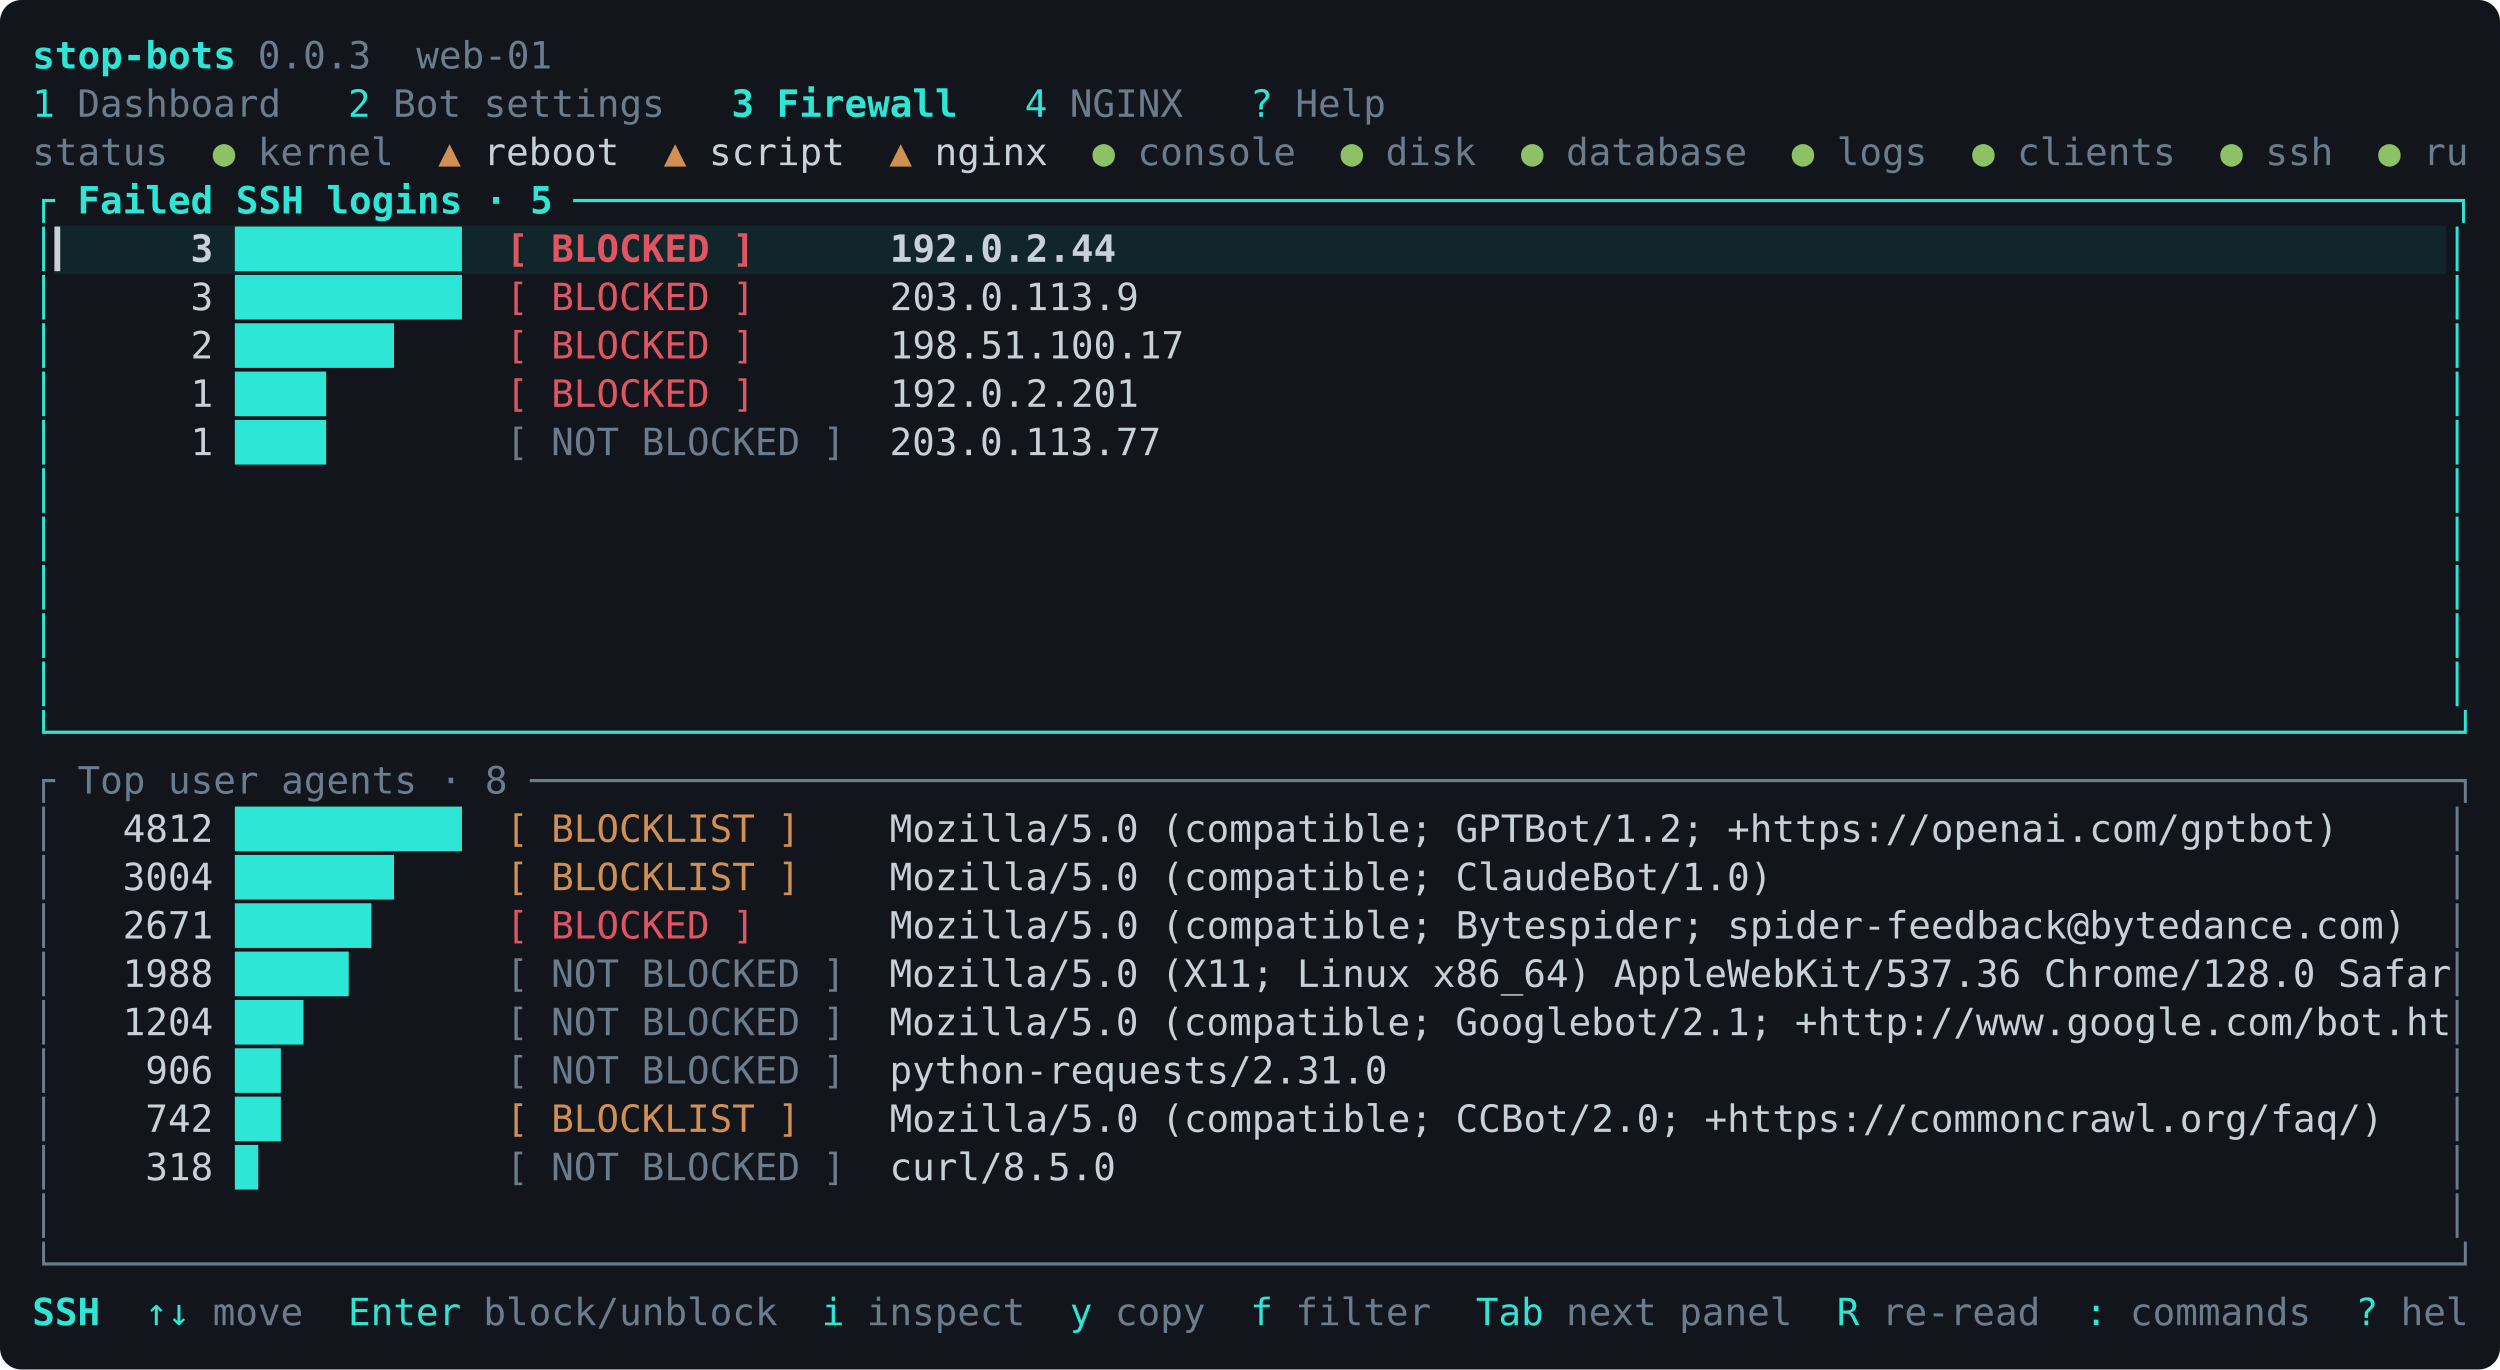
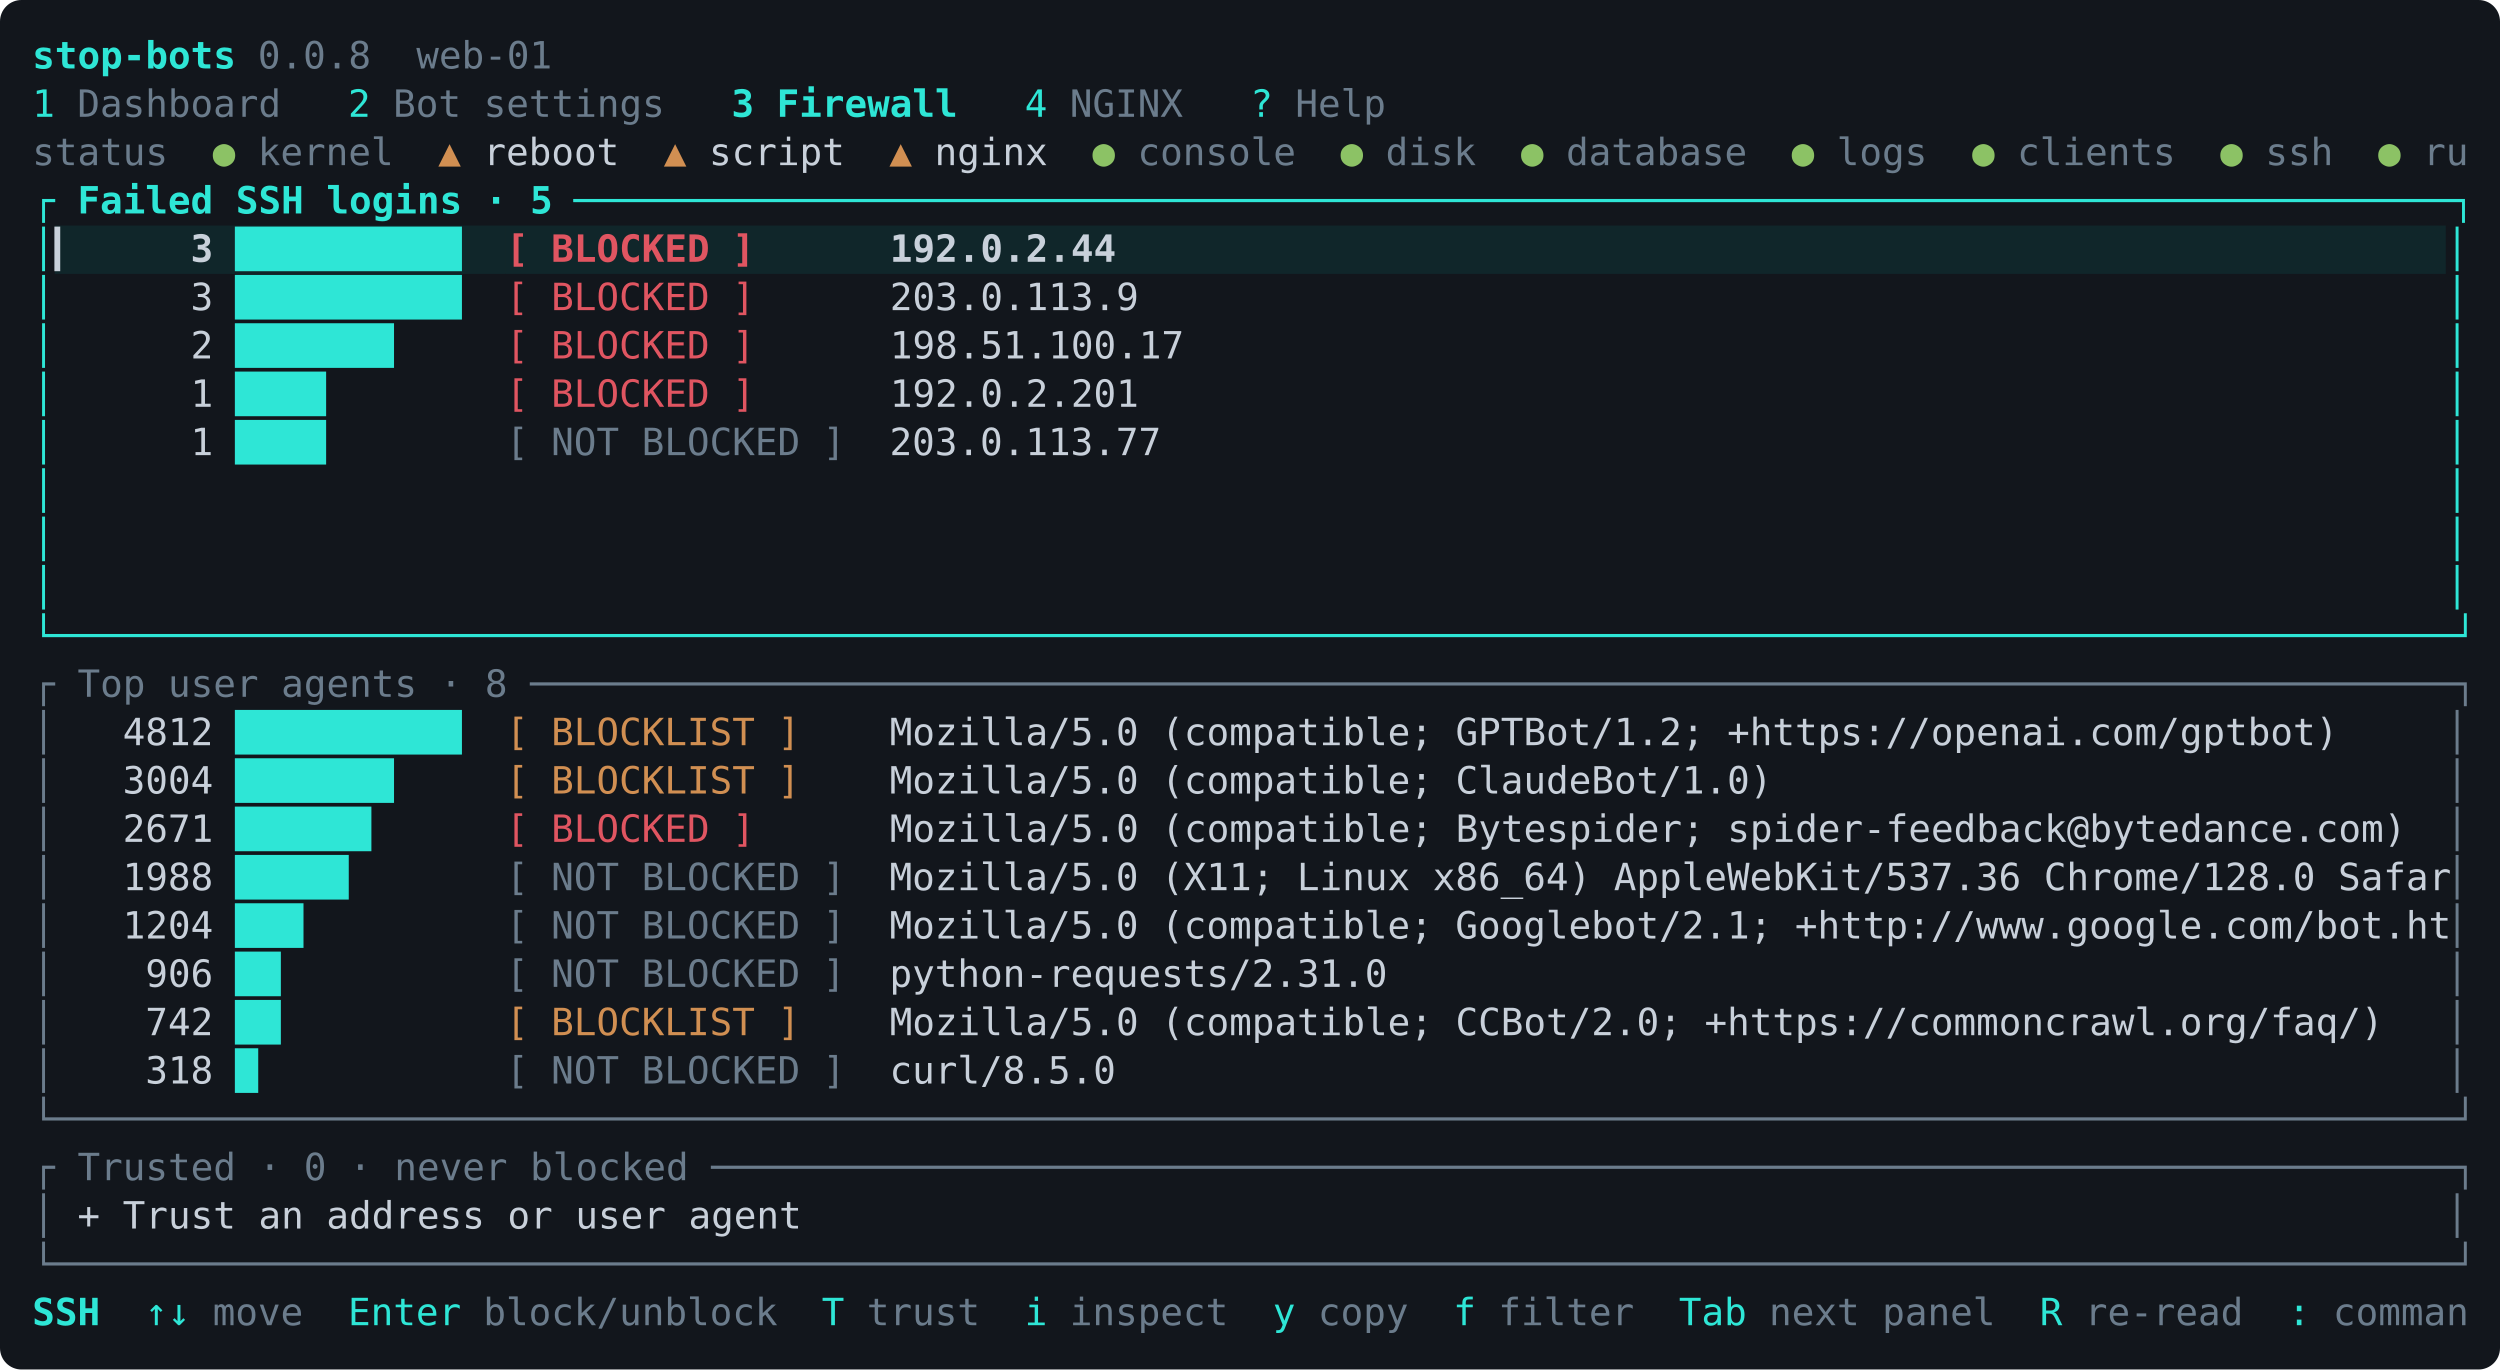
<svg xmlns="http://www.w3.org/2000/svg" viewBox="0 0 931 510" width="931" height="510" font-family="ui-monospace,SFMono-Regular,Menlo,Consolas,'DejaVu Sans Mono',monospace" font-size="14">
  <rect width="100%" height="100%" rx="8" fill="#12161c" />
  <rect x="20.4" y="84.0" width="67.2" height="18.0" fill="#10262a" />
  <rect x="87.6" y="84.0" width="84.0" height="18.0" fill="#10262a" />
  <rect x="171.6" y="84.0" width="16.8" height="18.0" fill="#10262a" />
  <rect x="188.4" y="84.0" width="92.4" height="18.0" fill="#10262a" />
  <rect x="280.8" y="84.0" width="630.0" height="18.0" fill="#10262a" />
  <text x="12.0" y="25.5" fill="#2ee6d6" textLength="75.6" lengthAdjust="spacingAndGlyphs" xml:space="preserve" font-weight="bold">stop-bots</text>
-   <text x="87.6" y="25.5" fill="#6b7c8c" textLength="117.6" lengthAdjust="spacingAndGlyphs" xml:space="preserve"> 0.0.3  web-01</text>
+   <text x="87.6" y="25.5" fill="#6b7c8c" textLength="117.6" lengthAdjust="spacingAndGlyphs" xml:space="preserve"> 0.0.8  web-01</text>
  <text x="12.0" y="43.5" fill="#2ee6d6" textLength="8.4" lengthAdjust="spacingAndGlyphs" xml:space="preserve">1</text>
  <text x="28.8" y="43.5" fill="#6b7c8c" textLength="75.6" lengthAdjust="spacingAndGlyphs" xml:space="preserve">Dashboard</text>
  <text x="129.6" y="43.5" fill="#2ee6d6" textLength="8.4" lengthAdjust="spacingAndGlyphs" xml:space="preserve">2</text>
  <text x="146.4" y="43.5" fill="#6b7c8c" textLength="100.8" lengthAdjust="spacingAndGlyphs" xml:space="preserve">Bot settings</text>
  <text x="272.4" y="43.5" fill="#2ee6d6" textLength="8.4" lengthAdjust="spacingAndGlyphs" xml:space="preserve" font-weight="bold">3</text>
  <text x="289.2" y="43.5" fill="#2ee6d6" textLength="67.2" lengthAdjust="spacingAndGlyphs" xml:space="preserve" font-weight="bold">Firewall</text>
  <text x="381.6" y="43.5" fill="#2ee6d6" textLength="8.4" lengthAdjust="spacingAndGlyphs" xml:space="preserve">4</text>
  <text x="398.4" y="43.5" fill="#6b7c8c" textLength="42.0" lengthAdjust="spacingAndGlyphs" xml:space="preserve">NGINX</text>
  <text x="465.6" y="43.5" fill="#2ee6d6" textLength="8.4" lengthAdjust="spacingAndGlyphs" xml:space="preserve">?</text>
  <text x="482.4" y="43.5" fill="#6b7c8c" textLength="33.6" lengthAdjust="spacingAndGlyphs" xml:space="preserve">Help</text>
  <text x="12.0" y="61.5" fill="#6b7c8c" textLength="50.4" lengthAdjust="spacingAndGlyphs" xml:space="preserve">status</text>
  <text x="79.2" y="61.5" fill="#8cc265" textLength="8.4" lengthAdjust="spacingAndGlyphs" xml:space="preserve">●</text>
  <text x="96.0" y="61.5" fill="#6b7c8c" textLength="50.4" lengthAdjust="spacingAndGlyphs" xml:space="preserve">kernel</text>
  <text x="163.2" y="61.5" fill="#d18f52" textLength="8.4" lengthAdjust="spacingAndGlyphs" xml:space="preserve">▲</text>
  <text x="171.6" y="61.5" fill="#c8d0da" textLength="75.6" lengthAdjust="spacingAndGlyphs" xml:space="preserve"> reboot  </text>
  <text x="247.2" y="61.5" fill="#d18f52" textLength="8.4" lengthAdjust="spacingAndGlyphs" xml:space="preserve">▲</text>
  <text x="255.6" y="61.5" fill="#c8d0da" textLength="75.6" lengthAdjust="spacingAndGlyphs" xml:space="preserve"> script  </text>
  <text x="331.2" y="61.5" fill="#d18f52" textLength="8.4" lengthAdjust="spacingAndGlyphs" xml:space="preserve">▲</text>
  <text x="339.6" y="61.5" fill="#c8d0da" textLength="67.2" lengthAdjust="spacingAndGlyphs" xml:space="preserve"> nginx  </text>
  <text x="406.8" y="61.5" fill="#8cc265" textLength="8.4" lengthAdjust="spacingAndGlyphs" xml:space="preserve">●</text>
  <text x="423.6" y="61.5" fill="#6b7c8c" textLength="58.8" lengthAdjust="spacingAndGlyphs" xml:space="preserve">console</text>
  <text x="499.2" y="61.5" fill="#8cc265" textLength="8.4" lengthAdjust="spacingAndGlyphs" xml:space="preserve">●</text>
  <text x="516.0" y="61.5" fill="#6b7c8c" textLength="33.6" lengthAdjust="spacingAndGlyphs" xml:space="preserve">disk</text>
  <text x="566.4" y="61.5" fill="#8cc265" textLength="8.4" lengthAdjust="spacingAndGlyphs" xml:space="preserve">●</text>
  <text x="583.2" y="61.5" fill="#6b7c8c" textLength="67.2" lengthAdjust="spacingAndGlyphs" xml:space="preserve">database</text>
  <text x="667.2" y="61.5" fill="#8cc265" textLength="8.4" lengthAdjust="spacingAndGlyphs" xml:space="preserve">●</text>
  <text x="684.0" y="61.5" fill="#6b7c8c" textLength="33.6" lengthAdjust="spacingAndGlyphs" xml:space="preserve">logs</text>
  <text x="734.4" y="61.5" fill="#8cc265" textLength="8.4" lengthAdjust="spacingAndGlyphs" xml:space="preserve">●</text>
  <text x="751.2" y="61.5" fill="#6b7c8c" textLength="58.8" lengthAdjust="spacingAndGlyphs" xml:space="preserve">clients</text>
  <text x="826.8" y="61.5" fill="#8cc265" textLength="8.4" lengthAdjust="spacingAndGlyphs" xml:space="preserve">●</text>
  <text x="843.6" y="61.5" fill="#6b7c8c" textLength="25.2" lengthAdjust="spacingAndGlyphs" xml:space="preserve">ssh</text>
  <text x="885.6" y="61.5" fill="#8cc265" textLength="8.4" lengthAdjust="spacingAndGlyphs" xml:space="preserve">●</text>
  <text x="902.4" y="61.5" fill="#6b7c8c" textLength="16.8" lengthAdjust="spacingAndGlyphs" xml:space="preserve">ru</text>
  <text x="12.0" y="79.5" fill="#2ee6d6" textLength="8.4" lengthAdjust="spacingAndGlyphs" xml:space="preserve">┌</text>
  <text x="20.4" y="79.5" fill="#2ee6d6" textLength="193.2" lengthAdjust="spacingAndGlyphs" xml:space="preserve" font-weight="bold"> Failed SSH logins · 5 </text>
  <text x="213.6" y="79.5" fill="#2ee6d6" textLength="705.6" lengthAdjust="spacingAndGlyphs" xml:space="preserve">───────────────────────────────────────────────────────────────────────────────────┐</text>
  <text x="12.0" y="97.5" fill="#2ee6d6" textLength="8.4" lengthAdjust="spacingAndGlyphs" xml:space="preserve">│</text>
  <text x="20.4" y="97.5" fill="#c8d0da" textLength="67.2" lengthAdjust="spacingAndGlyphs" xml:space="preserve" font-weight="bold">▎     3 </text>
  <text x="87.6" y="97.5" fill="#2ee6d6" textLength="84.0" lengthAdjust="spacingAndGlyphs" xml:space="preserve" font-weight="bold">██████████</text>
  <text x="188.4" y="97.5" fill="#e05561" textLength="92.4" lengthAdjust="spacingAndGlyphs" xml:space="preserve" font-weight="bold">[ BLOCKED ]</text>
  <text x="280.8" y="97.5" fill="#c8d0da" textLength="630.0" lengthAdjust="spacingAndGlyphs" xml:space="preserve" font-weight="bold">      192.0.2.44                                                           </text>
  <text x="910.8" y="97.5" fill="#2ee6d6" textLength="8.4" lengthAdjust="spacingAndGlyphs" xml:space="preserve">│</text>
  <text x="12.0" y="115.5" fill="#2ee6d6" textLength="8.4" lengthAdjust="spacingAndGlyphs" xml:space="preserve">│</text>
  <text x="20.4" y="115.5" fill="#c8d0da" textLength="67.2" lengthAdjust="spacingAndGlyphs" xml:space="preserve">      3 </text>
  <text x="87.6" y="115.5" fill="#2ee6d6" textLength="84.0" lengthAdjust="spacingAndGlyphs" xml:space="preserve">██████████</text>
  <text x="188.4" y="115.5" fill="#e05561" textLength="92.4" lengthAdjust="spacingAndGlyphs" xml:space="preserve">[ BLOCKED ]</text>
  <text x="280.8" y="115.5" fill="#c8d0da" textLength="630.0" lengthAdjust="spacingAndGlyphs" xml:space="preserve">      203.0.113.9                                                          </text>
  <text x="910.8" y="115.5" fill="#2ee6d6" textLength="8.4" lengthAdjust="spacingAndGlyphs" xml:space="preserve">│</text>
  <text x="12.0" y="133.5" fill="#2ee6d6" textLength="8.4" lengthAdjust="spacingAndGlyphs" xml:space="preserve">│</text>
  <text x="20.4" y="133.5" fill="#c8d0da" textLength="67.2" lengthAdjust="spacingAndGlyphs" xml:space="preserve">      2 </text>
  <text x="87.6" y="133.5" fill="#2ee6d6" textLength="84.0" lengthAdjust="spacingAndGlyphs" xml:space="preserve">███████   </text>
  <text x="188.4" y="133.5" fill="#e05561" textLength="92.4" lengthAdjust="spacingAndGlyphs" xml:space="preserve">[ BLOCKED ]</text>
  <text x="280.8" y="133.5" fill="#c8d0da" textLength="630.0" lengthAdjust="spacingAndGlyphs" xml:space="preserve">      198.51.100.17                                                        </text>
  <text x="910.8" y="133.5" fill="#2ee6d6" textLength="8.4" lengthAdjust="spacingAndGlyphs" xml:space="preserve">│</text>
  <text x="12.0" y="151.5" fill="#2ee6d6" textLength="8.4" lengthAdjust="spacingAndGlyphs" xml:space="preserve">│</text>
  <text x="20.4" y="151.5" fill="#c8d0da" textLength="67.2" lengthAdjust="spacingAndGlyphs" xml:space="preserve">      1 </text>
  <text x="87.6" y="151.5" fill="#2ee6d6" textLength="84.0" lengthAdjust="spacingAndGlyphs" xml:space="preserve">████      </text>
  <text x="188.4" y="151.5" fill="#e05561" textLength="92.4" lengthAdjust="spacingAndGlyphs" xml:space="preserve">[ BLOCKED ]</text>
  <text x="280.8" y="151.5" fill="#c8d0da" textLength="630.0" lengthAdjust="spacingAndGlyphs" xml:space="preserve">      192.0.2.201                                                          </text>
  <text x="910.8" y="151.5" fill="#2ee6d6" textLength="8.4" lengthAdjust="spacingAndGlyphs" xml:space="preserve">│</text>
  <text x="12.0" y="169.5" fill="#2ee6d6" textLength="8.4" lengthAdjust="spacingAndGlyphs" xml:space="preserve">│</text>
  <text x="20.4" y="169.5" fill="#c8d0da" textLength="67.2" lengthAdjust="spacingAndGlyphs" xml:space="preserve">      1 </text>
  <text x="87.6" y="169.5" fill="#2ee6d6" textLength="84.0" lengthAdjust="spacingAndGlyphs" xml:space="preserve">████      </text>
  <text x="188.4" y="169.5" fill="#6b7c8c" textLength="126.0" lengthAdjust="spacingAndGlyphs" xml:space="preserve">[ NOT BLOCKED ]</text>
  <text x="314.4" y="169.5" fill="#c8d0da" textLength="596.4" lengthAdjust="spacingAndGlyphs" xml:space="preserve">  203.0.113.77                                                         </text>
  <text x="910.8" y="169.5" fill="#2ee6d6" textLength="8.4" lengthAdjust="spacingAndGlyphs" xml:space="preserve">│</text>
  <text x="12.0" y="187.5" fill="#2ee6d6" textLength="8.4" lengthAdjust="spacingAndGlyphs" xml:space="preserve">│</text>
  <text x="910.8" y="187.5" fill="#2ee6d6" textLength="8.4" lengthAdjust="spacingAndGlyphs" xml:space="preserve">│</text>
  <text x="12.0" y="205.5" fill="#2ee6d6" textLength="8.4" lengthAdjust="spacingAndGlyphs" xml:space="preserve">│</text>
  <text x="910.8" y="205.5" fill="#2ee6d6" textLength="8.4" lengthAdjust="spacingAndGlyphs" xml:space="preserve">│</text>
  <text x="12.0" y="223.5" fill="#2ee6d6" textLength="8.4" lengthAdjust="spacingAndGlyphs" xml:space="preserve">│</text>
  <text x="910.8" y="223.5" fill="#2ee6d6" textLength="8.4" lengthAdjust="spacingAndGlyphs" xml:space="preserve">│</text>
-   <text x="12.0" y="241.5" fill="#2ee6d6" textLength="8.4" lengthAdjust="spacingAndGlyphs" xml:space="preserve">│</text>
-   <text x="910.8" y="241.5" fill="#2ee6d6" textLength="8.4" lengthAdjust="spacingAndGlyphs" xml:space="preserve">│</text>
-   <text x="12.0" y="259.5" fill="#2ee6d6" textLength="8.4" lengthAdjust="spacingAndGlyphs" xml:space="preserve">│</text>
-   <text x="910.8" y="259.5" fill="#2ee6d6" textLength="8.4" lengthAdjust="spacingAndGlyphs" xml:space="preserve">│</text>
-   <text x="12.0" y="277.5" fill="#2ee6d6" textLength="907.2" lengthAdjust="spacingAndGlyphs" xml:space="preserve">└──────────────────────────────────────────────────────────────────────────────────────────────────────────┘</text>
-   <text x="12.0" y="295.5" fill="#6b7c8c" textLength="907.2" lengthAdjust="spacingAndGlyphs" xml:space="preserve">┌ Top user agents · 8 ─────────────────────────────────────────────────────────────────────────────────────┐</text>
+   <text x="12.0" y="241.5" fill="#2ee6d6" textLength="907.2" lengthAdjust="spacingAndGlyphs" xml:space="preserve">└──────────────────────────────────────────────────────────────────────────────────────────────────────────┘</text>
+   <text x="12.0" y="259.5" fill="#6b7c8c" textLength="907.2" lengthAdjust="spacingAndGlyphs" xml:space="preserve">┌ Top user agents · 8 ─────────────────────────────────────────────────────────────────────────────────────┐</text>
+   <text x="12.0" y="277.5" fill="#6b7c8c" textLength="8.4" lengthAdjust="spacingAndGlyphs" xml:space="preserve">│</text>
+   <text x="20.4" y="277.5" fill="#c8d0da" textLength="67.2" lengthAdjust="spacingAndGlyphs" xml:space="preserve">   4812 </text>
+   <text x="87.6" y="277.5" fill="#2ee6d6" textLength="84.0" lengthAdjust="spacingAndGlyphs" xml:space="preserve">██████████</text>
+   <text x="188.4" y="277.5" fill="#d18f52" textLength="109.2" lengthAdjust="spacingAndGlyphs" xml:space="preserve">[ BLOCKLIST ]</text>
+   <text x="297.6" y="277.5" fill="#c8d0da" textLength="613.2" lengthAdjust="spacingAndGlyphs" xml:space="preserve">    Mozilla/5.0 (compatible; GPTBot/1.2; +https://openai.com/gptbot)     </text>
+   <text x="910.8" y="277.5" fill="#6b7c8c" textLength="8.4" lengthAdjust="spacingAndGlyphs" xml:space="preserve">│</text>
+   <text x="12.0" y="295.5" fill="#6b7c8c" textLength="8.4" lengthAdjust="spacingAndGlyphs" xml:space="preserve">│</text>
+   <text x="20.4" y="295.5" fill="#c8d0da" textLength="67.2" lengthAdjust="spacingAndGlyphs" xml:space="preserve">   3004 </text>
+   <text x="87.6" y="295.5" fill="#2ee6d6" textLength="84.0" lengthAdjust="spacingAndGlyphs" xml:space="preserve">███████   </text>
+   <text x="188.4" y="295.5" fill="#d18f52" textLength="109.2" lengthAdjust="spacingAndGlyphs" xml:space="preserve">[ BLOCKLIST ]</text>
+   <text x="297.6" y="295.5" fill="#c8d0da" textLength="613.2" lengthAdjust="spacingAndGlyphs" xml:space="preserve">    Mozilla/5.0 (compatible; ClaudeBot/1.0)                              </text>
+   <text x="910.8" y="295.5" fill="#6b7c8c" textLength="8.4" lengthAdjust="spacingAndGlyphs" xml:space="preserve">│</text>
  <text x="12.0" y="313.5" fill="#6b7c8c" textLength="8.4" lengthAdjust="spacingAndGlyphs" xml:space="preserve">│</text>
-   <text x="20.4" y="313.5" fill="#c8d0da" textLength="67.2" lengthAdjust="spacingAndGlyphs" xml:space="preserve">   4812 </text>
-   <text x="87.6" y="313.5" fill="#2ee6d6" textLength="84.0" lengthAdjust="spacingAndGlyphs" xml:space="preserve">██████████</text>
-   <text x="188.4" y="313.5" fill="#d18f52" textLength="109.2" lengthAdjust="spacingAndGlyphs" xml:space="preserve">[ BLOCKLIST ]</text>
-   <text x="297.6" y="313.5" fill="#c8d0da" textLength="613.2" lengthAdjust="spacingAndGlyphs" xml:space="preserve">    Mozilla/5.0 (compatible; GPTBot/1.2; +https://openai.com/gptbot)     </text>
+   <text x="20.4" y="313.5" fill="#c8d0da" textLength="67.2" lengthAdjust="spacingAndGlyphs" xml:space="preserve">   2671 </text>
+   <text x="87.6" y="313.5" fill="#2ee6d6" textLength="84.0" lengthAdjust="spacingAndGlyphs" xml:space="preserve">██████    </text>
+   <text x="188.4" y="313.5" fill="#e05561" textLength="92.4" lengthAdjust="spacingAndGlyphs" xml:space="preserve">[ BLOCKED ]</text>
+   <text x="280.8" y="313.5" fill="#c8d0da" textLength="630.0" lengthAdjust="spacingAndGlyphs" xml:space="preserve">      Mozilla/5.0 (compatible; Bytespider; spider-feedback@bytedance.com)  </text>
  <text x="910.8" y="313.5" fill="#6b7c8c" textLength="8.4" lengthAdjust="spacingAndGlyphs" xml:space="preserve">│</text>
  <text x="12.0" y="331.5" fill="#6b7c8c" textLength="8.4" lengthAdjust="spacingAndGlyphs" xml:space="preserve">│</text>
-   <text x="20.4" y="331.5" fill="#c8d0da" textLength="67.2" lengthAdjust="spacingAndGlyphs" xml:space="preserve">   3004 </text>
-   <text x="87.6" y="331.5" fill="#2ee6d6" textLength="84.0" lengthAdjust="spacingAndGlyphs" xml:space="preserve">███████   </text>
-   <text x="188.4" y="331.5" fill="#d18f52" textLength="109.2" lengthAdjust="spacingAndGlyphs" xml:space="preserve">[ BLOCKLIST ]</text>
-   <text x="297.6" y="331.5" fill="#c8d0da" textLength="613.2" lengthAdjust="spacingAndGlyphs" xml:space="preserve">    Mozilla/5.0 (compatible; ClaudeBot/1.0)                              </text>
+   <text x="20.4" y="331.5" fill="#c8d0da" textLength="67.2" lengthAdjust="spacingAndGlyphs" xml:space="preserve">   1988 </text>
+   <text x="87.6" y="331.5" fill="#2ee6d6" textLength="84.0" lengthAdjust="spacingAndGlyphs" xml:space="preserve">█████     </text>
+   <text x="188.4" y="331.5" fill="#6b7c8c" textLength="126.0" lengthAdjust="spacingAndGlyphs" xml:space="preserve">[ NOT BLOCKED ]</text>
+   <text x="314.4" y="331.5" fill="#c8d0da" textLength="596.4" lengthAdjust="spacingAndGlyphs" xml:space="preserve">  Mozilla/5.0 (X11; Linux x86_64) AppleWebKit/537.36 Chrome/128.0 Safar</text>
  <text x="910.8" y="331.5" fill="#6b7c8c" textLength="8.4" lengthAdjust="spacingAndGlyphs" xml:space="preserve">│</text>
  <text x="12.0" y="349.5" fill="#6b7c8c" textLength="8.4" lengthAdjust="spacingAndGlyphs" xml:space="preserve">│</text>
-   <text x="20.4" y="349.5" fill="#c8d0da" textLength="67.2" lengthAdjust="spacingAndGlyphs" xml:space="preserve">   2671 </text>
-   <text x="87.6" y="349.5" fill="#2ee6d6" textLength="84.0" lengthAdjust="spacingAndGlyphs" xml:space="preserve">██████    </text>
-   <text x="188.4" y="349.5" fill="#e05561" textLength="92.4" lengthAdjust="spacingAndGlyphs" xml:space="preserve">[ BLOCKED ]</text>
-   <text x="280.8" y="349.5" fill="#c8d0da" textLength="630.0" lengthAdjust="spacingAndGlyphs" xml:space="preserve">      Mozilla/5.0 (compatible; Bytespider; spider-feedback@bytedance.com)  </text>
+   <text x="20.4" y="349.5" fill="#c8d0da" textLength="67.2" lengthAdjust="spacingAndGlyphs" xml:space="preserve">   1204 </text>
+   <text x="87.6" y="349.5" fill="#2ee6d6" textLength="84.0" lengthAdjust="spacingAndGlyphs" xml:space="preserve">███       </text>
+   <text x="188.4" y="349.5" fill="#6b7c8c" textLength="126.0" lengthAdjust="spacingAndGlyphs" xml:space="preserve">[ NOT BLOCKED ]</text>
+   <text x="314.4" y="349.5" fill="#c8d0da" textLength="596.4" lengthAdjust="spacingAndGlyphs" xml:space="preserve">  Mozilla/5.0 (compatible; Googlebot/2.1; +http://www.google.com/bot.ht</text>
  <text x="910.8" y="349.5" fill="#6b7c8c" textLength="8.4" lengthAdjust="spacingAndGlyphs" xml:space="preserve">│</text>
  <text x="12.0" y="367.5" fill="#6b7c8c" textLength="8.4" lengthAdjust="spacingAndGlyphs" xml:space="preserve">│</text>
-   <text x="20.4" y="367.5" fill="#c8d0da" textLength="67.2" lengthAdjust="spacingAndGlyphs" xml:space="preserve">   1988 </text>
-   <text x="87.6" y="367.5" fill="#2ee6d6" textLength="84.0" lengthAdjust="spacingAndGlyphs" xml:space="preserve">█████     </text>
+   <text x="20.4" y="367.5" fill="#c8d0da" textLength="67.2" lengthAdjust="spacingAndGlyphs" xml:space="preserve">    906 </text>
+   <text x="87.6" y="367.5" fill="#2ee6d6" textLength="84.0" lengthAdjust="spacingAndGlyphs" xml:space="preserve">██        </text>
  <text x="188.4" y="367.5" fill="#6b7c8c" textLength="126.0" lengthAdjust="spacingAndGlyphs" xml:space="preserve">[ NOT BLOCKED ]</text>
-   <text x="314.4" y="367.5" fill="#c8d0da" textLength="596.4" lengthAdjust="spacingAndGlyphs" xml:space="preserve">  Mozilla/5.0 (X11; Linux x86_64) AppleWebKit/537.36 Chrome/128.0 Safar</text>
+   <text x="314.4" y="367.5" fill="#c8d0da" textLength="596.4" lengthAdjust="spacingAndGlyphs" xml:space="preserve">  python-requests/2.31.0                                               </text>
  <text x="910.8" y="367.5" fill="#6b7c8c" textLength="8.4" lengthAdjust="spacingAndGlyphs" xml:space="preserve">│</text>
  <text x="12.0" y="385.5" fill="#6b7c8c" textLength="8.4" lengthAdjust="spacingAndGlyphs" xml:space="preserve">│</text>
-   <text x="20.4" y="385.5" fill="#c8d0da" textLength="67.2" lengthAdjust="spacingAndGlyphs" xml:space="preserve">   1204 </text>
-   <text x="87.6" y="385.5" fill="#2ee6d6" textLength="84.0" lengthAdjust="spacingAndGlyphs" xml:space="preserve">███       </text>
-   <text x="188.4" y="385.5" fill="#6b7c8c" textLength="126.0" lengthAdjust="spacingAndGlyphs" xml:space="preserve">[ NOT BLOCKED ]</text>
-   <text x="314.4" y="385.5" fill="#c8d0da" textLength="596.4" lengthAdjust="spacingAndGlyphs" xml:space="preserve">  Mozilla/5.0 (compatible; Googlebot/2.1; +http://www.google.com/bot.ht</text>
+   <text x="20.4" y="385.5" fill="#c8d0da" textLength="67.2" lengthAdjust="spacingAndGlyphs" xml:space="preserve">    742 </text>
+   <text x="87.6" y="385.5" fill="#2ee6d6" textLength="84.0" lengthAdjust="spacingAndGlyphs" xml:space="preserve">██        </text>
+   <text x="188.4" y="385.5" fill="#d18f52" textLength="109.2" lengthAdjust="spacingAndGlyphs" xml:space="preserve">[ BLOCKLIST ]</text>
+   <text x="297.6" y="385.5" fill="#c8d0da" textLength="613.2" lengthAdjust="spacingAndGlyphs" xml:space="preserve">    Mozilla/5.0 (compatible; CCBot/2.0; +https://commoncrawl.org/faq/)   </text>
  <text x="910.8" y="385.5" fill="#6b7c8c" textLength="8.4" lengthAdjust="spacingAndGlyphs" xml:space="preserve">│</text>
  <text x="12.0" y="403.5" fill="#6b7c8c" textLength="8.4" lengthAdjust="spacingAndGlyphs" xml:space="preserve">│</text>
-   <text x="20.4" y="403.5" fill="#c8d0da" textLength="67.2" lengthAdjust="spacingAndGlyphs" xml:space="preserve">    906 </text>
-   <text x="87.6" y="403.5" fill="#2ee6d6" textLength="84.0" lengthAdjust="spacingAndGlyphs" xml:space="preserve">██        </text>
+   <text x="20.4" y="403.5" fill="#c8d0da" textLength="67.2" lengthAdjust="spacingAndGlyphs" xml:space="preserve">    318 </text>
+   <text x="87.6" y="403.5" fill="#2ee6d6" textLength="84.0" lengthAdjust="spacingAndGlyphs" xml:space="preserve">█         </text>
  <text x="188.4" y="403.5" fill="#6b7c8c" textLength="126.0" lengthAdjust="spacingAndGlyphs" xml:space="preserve">[ NOT BLOCKED ]</text>
-   <text x="314.4" y="403.5" fill="#c8d0da" textLength="596.4" lengthAdjust="spacingAndGlyphs" xml:space="preserve">  python-requests/2.31.0                                               </text>
+   <text x="314.4" y="403.5" fill="#c8d0da" textLength="596.4" lengthAdjust="spacingAndGlyphs" xml:space="preserve">  curl/8.5.0                                                           </text>
  <text x="910.8" y="403.5" fill="#6b7c8c" textLength="8.4" lengthAdjust="spacingAndGlyphs" xml:space="preserve">│</text>
-   <text x="12.0" y="421.5" fill="#6b7c8c" textLength="8.4" lengthAdjust="spacingAndGlyphs" xml:space="preserve">│</text>
-   <text x="20.4" y="421.5" fill="#c8d0da" textLength="67.2" lengthAdjust="spacingAndGlyphs" xml:space="preserve">    742 </text>
-   <text x="87.6" y="421.5" fill="#2ee6d6" textLength="84.0" lengthAdjust="spacingAndGlyphs" xml:space="preserve">██        </text>
-   <text x="188.4" y="421.5" fill="#d18f52" textLength="109.2" lengthAdjust="spacingAndGlyphs" xml:space="preserve">[ BLOCKLIST ]</text>
-   <text x="297.6" y="421.5" fill="#c8d0da" textLength="613.2" lengthAdjust="spacingAndGlyphs" xml:space="preserve">    Mozilla/5.0 (compatible; CCBot/2.0; +https://commoncrawl.org/faq/)   </text>
-   <text x="910.8" y="421.5" fill="#6b7c8c" textLength="8.4" lengthAdjust="spacingAndGlyphs" xml:space="preserve">│</text>
-   <text x="12.0" y="439.5" fill="#6b7c8c" textLength="8.4" lengthAdjust="spacingAndGlyphs" xml:space="preserve">│</text>
-   <text x="20.4" y="439.5" fill="#c8d0da" textLength="67.2" lengthAdjust="spacingAndGlyphs" xml:space="preserve">    318 </text>
-   <text x="87.6" y="439.5" fill="#2ee6d6" textLength="84.0" lengthAdjust="spacingAndGlyphs" xml:space="preserve">█         </text>
-   <text x="188.4" y="439.5" fill="#6b7c8c" textLength="126.0" lengthAdjust="spacingAndGlyphs" xml:space="preserve">[ NOT BLOCKED ]</text>
-   <text x="314.4" y="439.5" fill="#c8d0da" textLength="596.4" lengthAdjust="spacingAndGlyphs" xml:space="preserve">  curl/8.5.0                                                           </text>
-   <text x="910.8" y="439.5" fill="#6b7c8c" textLength="8.4" lengthAdjust="spacingAndGlyphs" xml:space="preserve">│</text>
+   <text x="12.0" y="421.5" fill="#6b7c8c" textLength="907.2" lengthAdjust="spacingAndGlyphs" xml:space="preserve">└──────────────────────────────────────────────────────────────────────────────────────────────────────────┘</text>
+   <text x="12.0" y="439.5" fill="#6b7c8c" textLength="907.2" lengthAdjust="spacingAndGlyphs" xml:space="preserve">┌ Trusted · 0 · never blocked ─────────────────────────────────────────────────────────────────────────────┐</text>
  <text x="12.0" y="457.5" fill="#6b7c8c" textLength="8.4" lengthAdjust="spacingAndGlyphs" xml:space="preserve">│</text>
+   <text x="20.4" y="457.5" fill="#c8d0da" textLength="890.4" lengthAdjust="spacingAndGlyphs" xml:space="preserve"> + Trust an address or user agent                                                                         </text>
  <text x="910.8" y="457.5" fill="#6b7c8c" textLength="8.4" lengthAdjust="spacingAndGlyphs" xml:space="preserve">│</text>
  <text x="12.0" y="475.5" fill="#6b7c8c" textLength="907.2" lengthAdjust="spacingAndGlyphs" xml:space="preserve">└──────────────────────────────────────────────────────────────────────────────────────────────────────────┘</text>
  <text x="12.0" y="493.5" fill="#2ee6d6" textLength="25.2" lengthAdjust="spacingAndGlyphs" xml:space="preserve" font-weight="bold">SSH</text>
  <text x="54.0" y="493.5" fill="#2ee6d6" textLength="16.8" lengthAdjust="spacingAndGlyphs" xml:space="preserve">↑↓</text>
  <text x="79.2" y="493.5" fill="#6b7c8c" textLength="33.6" lengthAdjust="spacingAndGlyphs" xml:space="preserve">move</text>
  <text x="129.6" y="493.5" fill="#2ee6d6" textLength="42.0" lengthAdjust="spacingAndGlyphs" xml:space="preserve">Enter</text>
  <text x="180.0" y="493.5" fill="#6b7c8c" textLength="109.2" lengthAdjust="spacingAndGlyphs" xml:space="preserve">block/unblock</text>
-   <text x="306.0" y="493.5" fill="#2ee6d6" textLength="8.4" lengthAdjust="spacingAndGlyphs" xml:space="preserve">i</text>
-   <text x="322.8" y="493.5" fill="#6b7c8c" textLength="58.8" lengthAdjust="spacingAndGlyphs" xml:space="preserve">inspect</text>
-   <text x="398.4" y="493.5" fill="#2ee6d6" textLength="8.4" lengthAdjust="spacingAndGlyphs" xml:space="preserve">y</text>
-   <text x="415.2" y="493.5" fill="#6b7c8c" textLength="33.6" lengthAdjust="spacingAndGlyphs" xml:space="preserve">copy</text>
-   <text x="465.6" y="493.5" fill="#2ee6d6" textLength="8.4" lengthAdjust="spacingAndGlyphs" xml:space="preserve">f</text>
-   <text x="482.4" y="493.5" fill="#6b7c8c" textLength="50.4" lengthAdjust="spacingAndGlyphs" xml:space="preserve">filter</text>
-   <text x="549.6" y="493.5" fill="#2ee6d6" textLength="25.2" lengthAdjust="spacingAndGlyphs" xml:space="preserve">Tab</text>
-   <text x="583.2" y="493.5" fill="#6b7c8c" textLength="84.0" lengthAdjust="spacingAndGlyphs" xml:space="preserve">next panel</text>
-   <text x="684.0" y="493.5" fill="#2ee6d6" textLength="8.4" lengthAdjust="spacingAndGlyphs" xml:space="preserve">R</text>
-   <text x="700.8" y="493.5" fill="#6b7c8c" textLength="58.8" lengthAdjust="spacingAndGlyphs" xml:space="preserve">re-read</text>
-   <text x="776.4" y="493.5" fill="#2ee6d6" textLength="8.4" lengthAdjust="spacingAndGlyphs" xml:space="preserve">:</text>
-   <text x="793.2" y="493.5" fill="#6b7c8c" textLength="67.2" lengthAdjust="spacingAndGlyphs" xml:space="preserve">commands</text>
-   <text x="877.2" y="493.5" fill="#2ee6d6" textLength="8.4" lengthAdjust="spacingAndGlyphs" xml:space="preserve">?</text>
-   <text x="894.0" y="493.5" fill="#6b7c8c" textLength="25.2" lengthAdjust="spacingAndGlyphs" xml:space="preserve">hel</text>
+   <text x="306.0" y="493.5" fill="#2ee6d6" textLength="8.4" lengthAdjust="spacingAndGlyphs" xml:space="preserve">T</text>
+   <text x="322.8" y="493.5" fill="#6b7c8c" textLength="42.0" lengthAdjust="spacingAndGlyphs" xml:space="preserve">trust</text>
+   <text x="381.6" y="493.5" fill="#2ee6d6" textLength="8.4" lengthAdjust="spacingAndGlyphs" xml:space="preserve">i</text>
+   <text x="398.4" y="493.5" fill="#6b7c8c" textLength="58.8" lengthAdjust="spacingAndGlyphs" xml:space="preserve">inspect</text>
+   <text x="474.0" y="493.5" fill="#2ee6d6" textLength="8.4" lengthAdjust="spacingAndGlyphs" xml:space="preserve">y</text>
+   <text x="490.8" y="493.5" fill="#6b7c8c" textLength="33.6" lengthAdjust="spacingAndGlyphs" xml:space="preserve">copy</text>
+   <text x="541.2" y="493.5" fill="#2ee6d6" textLength="8.4" lengthAdjust="spacingAndGlyphs" xml:space="preserve">f</text>
+   <text x="558.0" y="493.5" fill="#6b7c8c" textLength="50.4" lengthAdjust="spacingAndGlyphs" xml:space="preserve">filter</text>
+   <text x="625.2" y="493.5" fill="#2ee6d6" textLength="25.2" lengthAdjust="spacingAndGlyphs" xml:space="preserve">Tab</text>
+   <text x="658.8" y="493.5" fill="#6b7c8c" textLength="84.0" lengthAdjust="spacingAndGlyphs" xml:space="preserve">next panel</text>
+   <text x="759.6" y="493.5" fill="#2ee6d6" textLength="8.4" lengthAdjust="spacingAndGlyphs" xml:space="preserve">R</text>
+   <text x="776.4" y="493.5" fill="#6b7c8c" textLength="58.8" lengthAdjust="spacingAndGlyphs" xml:space="preserve">re-read</text>
+   <text x="852.0" y="493.5" fill="#2ee6d6" textLength="8.4" lengthAdjust="spacingAndGlyphs" xml:space="preserve">:</text>
+   <text x="868.8" y="493.5" fill="#6b7c8c" textLength="50.4" lengthAdjust="spacingAndGlyphs" xml:space="preserve">comman</text>
</svg>
